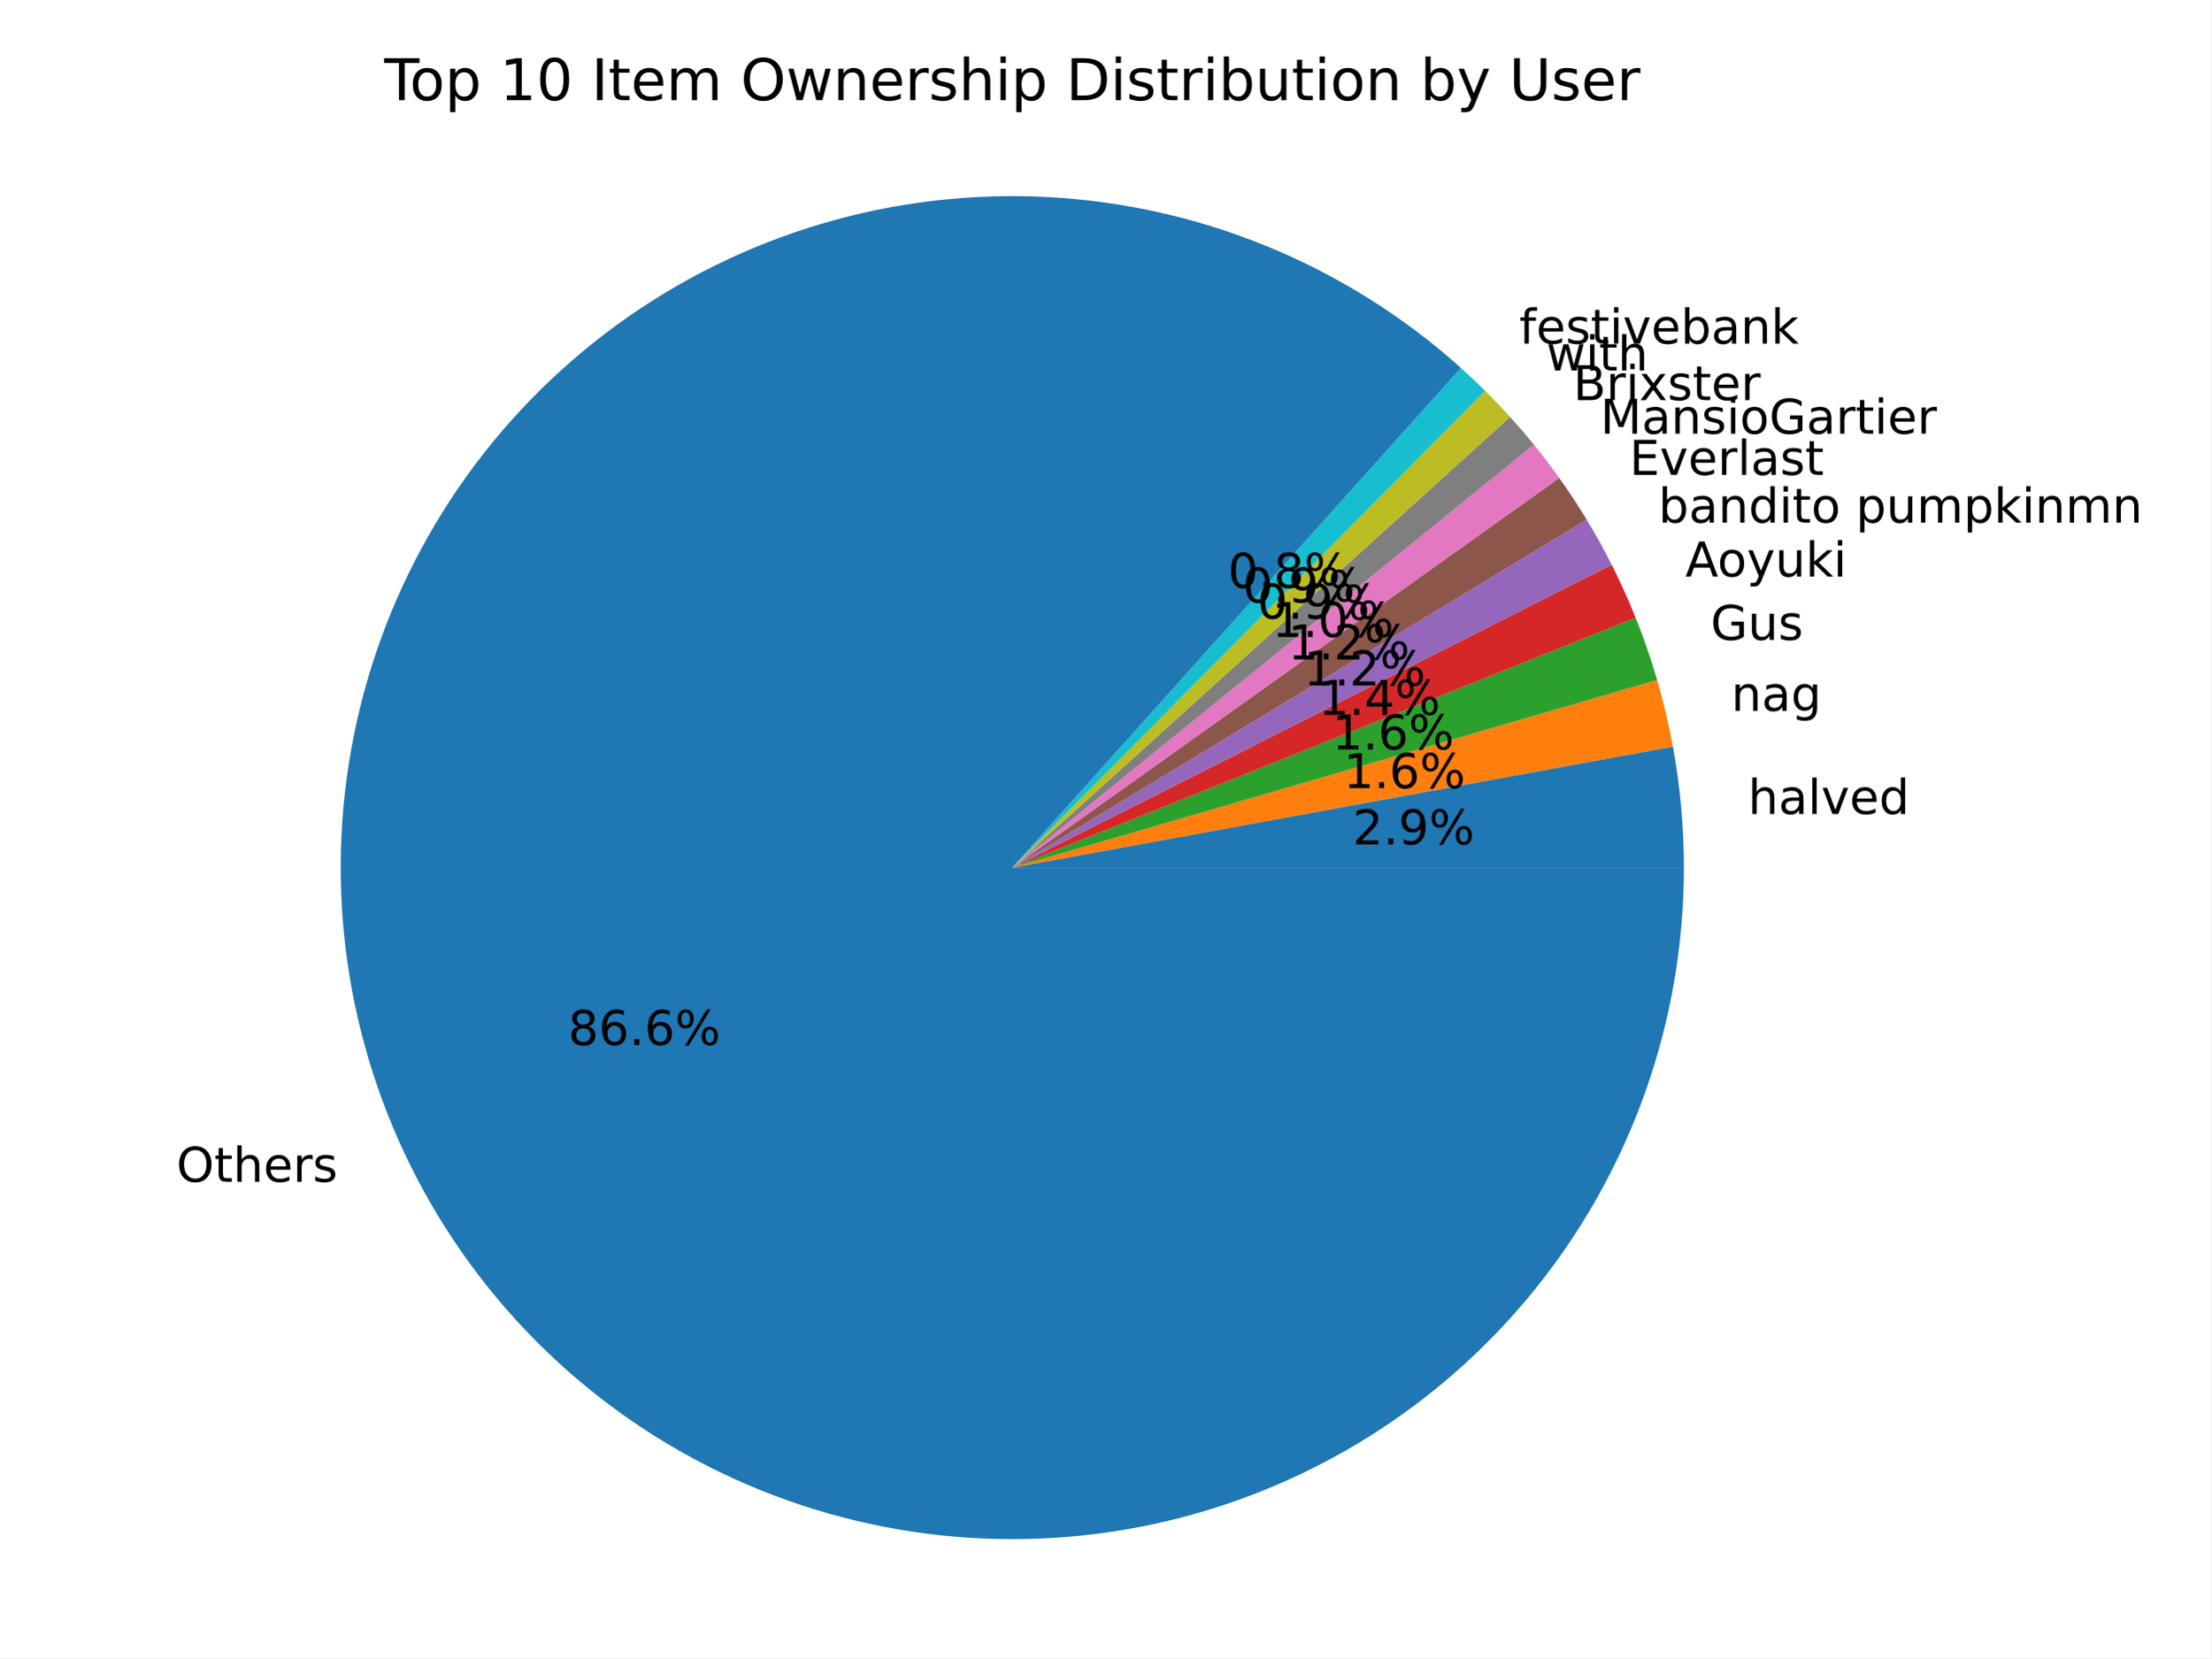
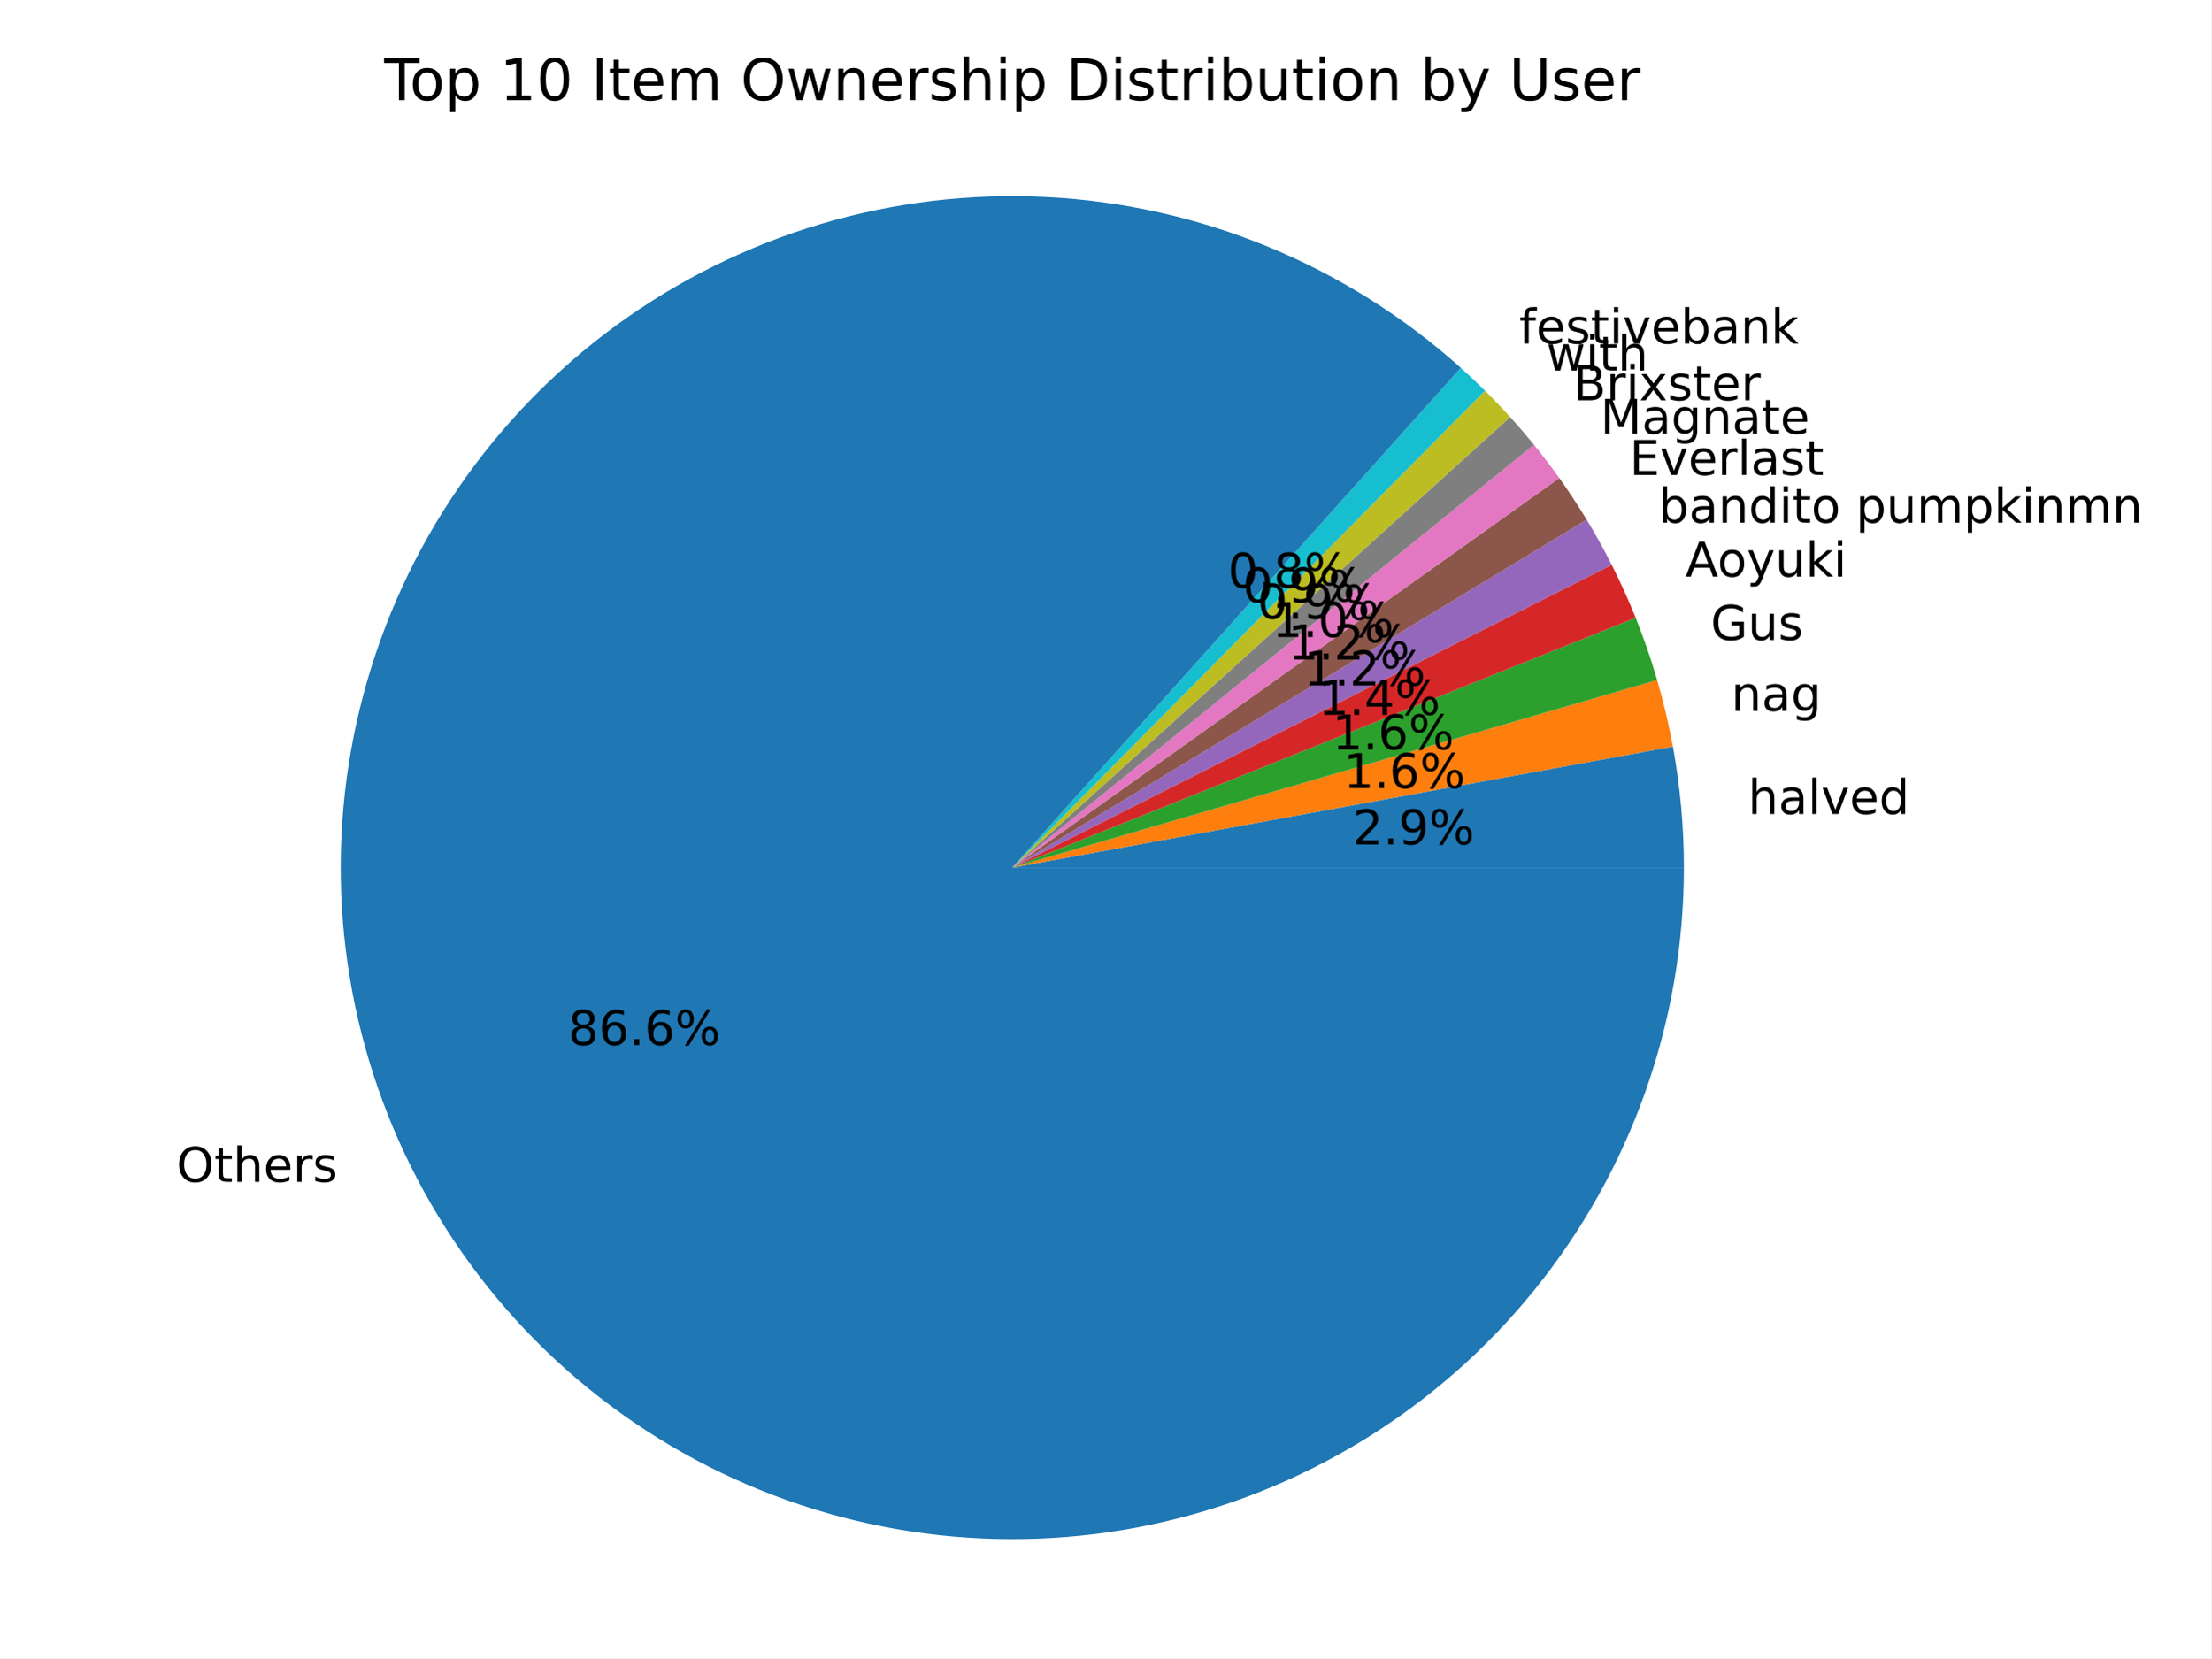
<svg xmlns="http://www.w3.org/2000/svg" xmlns:xlink="http://www.w3.org/1999/xlink" width="460.8pt" height="345.6pt" viewBox="0 0 460.8 345.6" version="1.1">
  <defs>
    <style type="text/css">*{stroke-linejoin: round; stroke-linecap: butt}</style>
  </defs>
  <g id="figure_1">
    <g id="patch_1">
      <path d="M 0 345.6  L 460.8 345.6  L 460.8 0  L 0 0  z " style="fill: #ffffff" />
    </g>
    <g id="axes_1">
      <g id="patch_2">
-         <path d="M 350.93 180.84  C 350.93 176.609 350.738 172.379 350.355 168.165  C 349.972 163.951 349.398 159.757 348.635 155.595  L 210.967 180.84  z " style="fill: #1f77b4" />
+         <path d="M 350.926 180.84  C 350.926 176.61 350.735 172.381 350.352 168.168  C 349.968 163.955 349.395 159.762 348.632 155.6  L 210.963 180.84  z " style="fill: #1f77b4" />
      </g>
      <g id="patch_3">
-         <path d="M 348.635 155.595  C 348.206 153.257 347.718 150.931 347.171 148.618  C 346.623 146.305 346.017 144.006 345.353 141.724  L 210.967 180.84  z " style="fill: #ff7f0e" />
+         <path d="M 348.632 155.6  C 348.203 153.263 347.715 150.938 347.169 148.625  C 346.622 146.313 346.016 144.015 345.352 141.733  L 210.963 180.84  z " style="fill: #ff7f0e" />
      </g>
      <g id="patch_4">
-         <path d="M 345.353 141.724  C 344.713 139.526 344.02 137.344 343.273 135.179  C 342.526 133.015 341.726 130.869 340.874 128.744  L 210.967 180.84  z " style="fill: #2ca02c" />
+         <path d="M 345.352 141.733  C 344.712 139.536 344.019 137.354 343.272 135.19  C 342.526 133.026 341.726 130.881 340.875 128.756  L 210.963 180.84  z " style="fill: #2ca02c" />
      </g>
      <g id="patch_5">
-         <path d="M 340.874 128.744  C 340.122 126.87 339.33 125.012 338.498 123.171  C 337.665 121.331 336.794 119.509 335.882 117.707  L 210.967 180.84  z " style="fill: #d62728" />
+         <path d="M 340.875 128.756  C 340.123 126.882 339.331 125.024 338.499 123.184  C 337.668 121.344 336.796 119.523 335.886 117.72  L 210.963 180.84  z " style="fill: #d62728" />
      </g>
      <g id="patch_6">
-         <path d="M 335.882 117.707  C 335.074 116.106 334.234 114.521 333.364 112.953  C 332.494 111.385 331.594 109.833 330.665 108.3  L 210.967 180.84  z " style="fill: #9467bd" />
+         <path d="M 335.886 117.72  C 335.077 116.12 334.238 114.536 333.368 112.968  C 332.499 111.4 331.6 109.849 330.67 108.315  L 210.963 180.84  z " style="fill: #9467bd" />
      </g>
      <g id="patch_7">
-         <path d="M 330.665 108.3  C 329.767 106.818 328.842 105.353 327.89 103.906  C 326.937 102.459 325.958 101.03 324.953 99.619  L 210.967 180.84  z " style="fill: #8c564b" />
+         <path d="M 330.67 108.315  C 329.773 106.834 328.848 105.369 327.896 103.922  C 326.945 102.475 325.966 101.046 324.961 99.635  L 210.963 180.84  z " style="fill: #8c564b" />
      </g>
      <g id="patch_8">
-         <path d="M 324.953 99.619  C 324.109 98.435 323.247 97.264 322.367 96.107  C 321.487 94.95 320.589 93.806 319.673 92.677  L 210.967 180.84  z " style="fill: #e377c2" />
+         <path d="M 324.961 99.635  C 324.118 98.452 323.256 97.281 322.376 96.124  C 321.497 94.967 320.599 93.824 319.684 92.695  L 210.963 180.84  z " style="fill: #e377c2" />
      </g>
      <g id="patch_9">
-         <path d="M 319.673 92.677  C 318.873 91.69 318.059 90.714 317.231 89.749  C 316.404 88.784 315.564 87.83 314.711 86.888  L 210.967 180.84  z " style="fill: #7f7f7f" />
+         <path d="M 319.684 92.695  C 318.883 91.708 318.07 90.732 317.243 89.767  C 316.416 88.802 315.576 87.848 314.723 86.906  L 210.963 180.84  z " style="fill: #7f7f7f" />
      </g>
      <g id="patch_10">
-         <path d="M 314.711 86.888  C 313.869 85.959 313.015 85.041 312.149 84.135  C 311.283 83.229 310.405 82.334 309.515 81.452  L 210.967 180.84  z " style="fill: #bcbd22" />
+         <path d="M 314.723 86.906  C 313.876 85.971 313.017 85.047 312.145 84.134  C 311.273 83.222 310.389 82.322 309.492 81.433  L 210.963 180.84  z " style="fill: #bcbd22" />
      </g>
      <g id="patch_11">
-         <path d="M 309.515 81.452  C 308.693 80.636 307.86 79.831 307.018 79.037  C 306.176 78.242 305.324 77.458 304.463 76.685  L 210.967 180.84  z " style="fill: #17becf" />
+         <path d="M 309.492 81.433  C 308.67 80.618 307.838 79.814 306.996 79.02  C 306.154 78.225 305.302 77.442 304.441 76.668  L 210.963 180.84  z " style="fill: #17becf" />
      </g>
      <g id="patch_12">
-         <path d="M 304.463 76.685  C 292.621 66.055 279.054 57.523 264.344 51.454  C 249.635 45.386 233.998 41.87 218.106 41.059  C 202.215 40.247 186.301 42.151 171.049 46.689  C 155.798 51.227 141.432 58.333 128.569 67.701  C 115.707 77.068 104.535 88.561 95.536 101.684  C 86.537 114.807 79.842 129.369 75.738 144.743  C 71.634 160.117 70.182 176.079 71.444 191.941  C 72.706 207.803 76.664 223.334 83.147 237.865  C 89.63 252.397 98.544 265.717 109.504 277.252  C 120.465 288.787 133.313 298.369 147.495 305.585  C 161.677 312.801 176.986 317.545 192.763 319.615  C 208.54 321.684 224.555 321.048 240.119 317.734  C 255.682 314.42 270.566 308.476 284.131 300.158  C 297.696 291.84 309.744 281.269 319.755 268.901  C 329.767 256.533 337.596 242.548 342.907 227.548  C 348.217 212.548 350.93 196.752 350.93 180.84  L 210.967 180.84  z " style="fill: #1f77b4" />
+         <path d="M 304.441 76.668  C 292.598 66.042 279.029 57.512 264.319 51.446  C 249.609 45.38 233.972 41.867 218.081 41.057  C 202.19 40.248 186.277 42.155 171.026 46.695  C 155.776 51.235 141.411 58.343 128.551 67.711  C 115.69 77.08 104.52 88.574 95.523 101.698  C 86.526 114.822 79.832 129.384 75.73 144.758  C 71.628 160.131 70.177 176.093 71.441 191.954  C 72.704 207.816 76.664 223.346 83.148 237.876  C 89.632 252.407 98.547 265.726 109.508 277.26  C 120.469 288.793 133.318 298.374 147.5 305.589  C 161.682 312.804 176.991 317.547 192.767 319.616  C 208.544 321.684 224.558 321.048 240.121 317.733  C 255.683 314.418 270.567 308.474 284.131 300.155  C 297.696 291.837 309.743 281.267 319.753 268.899  C 329.764 256.531 337.593 242.546 342.903 227.547  C 348.213 212.547 350.926 196.752 350.926 180.84  L 210.963 180.84  z " style="fill: #1f77b4" />
      </g>
      <g id="matplotlib.axis_1" />
      <g id="matplotlib.axis_2" />
      <g id="text_1">
-         <g transform="translate(364.294 169.6571) scale(0.1 -0.1)">
+         <g transform="translate(364.2904 169.6604) scale(0.1 -0.1)">
          <defs>
            <path id="DejaVuSans-68" d="M 3513 2113  L 3513 0  L 2938 0  L 2938 2094  Q 2938 2591 2744 2837  Q 2550 3084 2163 3084  Q 1697 3084 1428 2787  Q 1159 2491 1159 1978  L 1159 0  L 581 0  L 581 4863  L 1159 4863  L 1159 2956  Q 1366 3272 1645 3428  Q 1925 3584 2291 3584  Q 2894 3584 3203 3211  Q 3513 2838 3513 2113  z " transform="scale(0.015625)" />
            <path id="DejaVuSans-61" d="M 2194 1759  Q 1497 1759 1228 1600  Q 959 1441 959 1056  Q 959 750 1161 570  Q 1363 391 1709 391  Q 2188 391 2477 730  Q 2766 1069 2766 1631  L 2766 1759  L 2194 1759  z M 3341 1997  L 3341 0  L 2766 0  L 2766 531  Q 2569 213 2275 61  Q 1981 -91 1556 -91  Q 1019 -91 701 211  Q 384 513 384 1019  Q 384 1609 779 1909  Q 1175 2209 1959 2209  L 2766 2209  L 2766 2266  Q 2766 2663 2505 2880  Q 2244 3097 1772 3097  Q 1472 3097 1187 3025  Q 903 2953 641 2809  L 641 3341  Q 956 3463 1253 3523  Q 1550 3584 1831 3584  Q 2591 3584 2966 3190  Q 3341 2797 3341 1997  z " transform="scale(0.015625)" />
            <path id="DejaVuSans-6c" d="M 603 4863  L 1178 4863  L 1178 0  L 603 0  L 603 4863  z " transform="scale(0.015625)" />
            <path id="DejaVuSans-76" d="M 191 3500  L 800 3500  L 1894 563  L 2988 3500  L 3597 3500  L 2284 0  L 1503 0  L 191 3500  z " transform="scale(0.015625)" />
            <path id="DejaVuSans-65" d="M 3597 1894  L 3597 1613  L 953 1613  Q 991 1019 1311 708  Q 1631 397 2203 397  Q 2534 397 2845 478  Q 3156 559 3463 722  L 3463 178  Q 3153 47 2828 -22  Q 2503 -91 2169 -91  Q 1331 -91 842 396  Q 353 884 353 1716  Q 353 2575 817 3079  Q 1281 3584 2069 3584  Q 2775 3584 3186 3129  Q 3597 2675 3597 1894  z M 3022 2063  Q 3016 2534 2758 2815  Q 2500 3097 2075 3097  Q 1594 3097 1305 2825  Q 1016 2553 972 2059  L 3022 2063  z " transform="scale(0.015625)" />
            <path id="DejaVuSans-64" d="M 2906 2969  L 2906 4863  L 3481 4863  L 3481 0  L 2906 0  L 2906 525  Q 2725 213 2448 61  Q 2172 -91 1784 -91  Q 1150 -91 751 415  Q 353 922 353 1747  Q 353 2572 751 3078  Q 1150 3584 1784 3584  Q 2172 3584 2448 3432  Q 2725 3281 2906 2969  z M 947 1747  Q 947 1113 1208 752  Q 1469 391 1925 391  Q 2381 391 2643 752  Q 2906 1113 2906 1747  Q 2906 2381 2643 2742  Q 2381 3103 1925 3103  Q 1469 3103 1208 2742  Q 947 2381 947 1747  z " transform="scale(0.015625)" />
          </defs>
          <use xlink:href="#DejaVuSans-68" />
          <use xlink:href="#DejaVuSans-61" x="63.379" />
          <use xlink:href="#DejaVuSans-6c" x="124.658" />
          <use xlink:href="#DejaVuSans-76" x="152.441" />
          <use xlink:href="#DejaVuSans-65" x="211.621" />
          <use xlink:href="#DejaVuSans-64" x="273.145" />
        </g>
      </g>
      <g id="text_2">
-         <g transform="translate(281.8974 175.9945) scale(0.1 -0.1)">
+         <g transform="translate(281.8936 175.9963) scale(0.1 -0.1)">
          <defs>
            <path id="DejaVuSans-32" d="M 1228 531  L 3431 531  L 3431 0  L 469 0  L 469 531  Q 828 903 1448 1529  Q 2069 2156 2228 2338  Q 2531 2678 2651 2914  Q 2772 3150 2772 3378  Q 2772 3750 2511 3984  Q 2250 4219 1831 4219  Q 1534 4219 1204 4116  Q 875 4013 500 3803  L 500 4441  Q 881 4594 1212 4672  Q 1544 4750 1819 4750  Q 2544 4750 2975 4387  Q 3406 4025 3406 3419  Q 3406 3131 3298 2873  Q 3191 2616 2906 2266  Q 2828 2175 2409 1742  Q 1991 1309 1228 531  z " transform="scale(0.015625)" />
            <path id="DejaVuSans-2e" d="M 684 794  L 1344 794  L 1344 0  L 684 0  L 684 794  z " transform="scale(0.015625)" />
            <path id="DejaVuSans-39" d="M 703 97  L 703 672  Q 941 559 1184 500  Q 1428 441 1663 441  Q 2288 441 2617 861  Q 2947 1281 2994 2138  Q 2813 1869 2534 1725  Q 2256 1581 1919 1581  Q 1219 1581 811 2004  Q 403 2428 403 3163  Q 403 3881 828 4315  Q 1253 4750 1959 4750  Q 2769 4750 3195 4129  Q 3622 3509 3622 2328  Q 3622 1225 3098 567  Q 2575 -91 1691 -91  Q 1453 -91 1209 -44  Q 966 3 703 97  z M 1959 2075  Q 2384 2075 2632 2365  Q 2881 2656 2881 3163  Q 2881 3666 2632 3958  Q 2384 4250 1959 4250  Q 1534 4250 1286 3958  Q 1038 3666 1038 3163  Q 1038 2656 1286 2365  Q 1534 2075 1959 2075  z " transform="scale(0.015625)" />
            <path id="DejaVuSans-25" d="M 4653 2053  Q 4381 2053 4226 1822  Q 4072 1591 4072 1178  Q 4072 772 4226 539  Q 4381 306 4653 306  Q 4919 306 5073 539  Q 5228 772 5228 1178  Q 5228 1588 5073 1820  Q 4919 2053 4653 2053  z M 4653 2450  Q 5147 2450 5437 2106  Q 5728 1763 5728 1178  Q 5728 594 5436 251  Q 5144 -91 4653 -91  Q 4153 -91 3862 251  Q 3572 594 3572 1178  Q 3572 1766 3864 2108  Q 4156 2450 4653 2450  z M 1428 4353  Q 1159 4353 1004 4120  Q 850 3888 850 3481  Q 850 3069 1003 2837  Q 1156 2606 1428 2606  Q 1700 2606 1854 2837  Q 2009 3069 2009 3481  Q 2009 3884 1853 4118  Q 1697 4353 1428 4353  z M 4250 4750  L 4750 4750  L 1831 -91  L 1331 -91  L 4250 4750  z M 1428 4750  Q 1922 4750 2215 4408  Q 2509 4066 2509 3481  Q 2509 2891 2217 2550  Q 1925 2209 1428 2209  Q 931 2209 642 2551  Q 353 2894 353 3481  Q 353 4063 643 4406  Q 934 4750 1428 4750  z " transform="scale(0.015625)" />
          </defs>
          <use xlink:href="#DejaVuSans-32" />
          <use xlink:href="#DejaVuSans-2e" x="63.623" />
          <use xlink:href="#DejaVuSans-39" x="95.41" />
          <use xlink:href="#DejaVuSans-25" x="159.033" />
        </g>
      </g>
      <g id="text_3">
-         <g transform="translate(360.791 148.1548) scale(0.1 -0.1)">
+         <g transform="translate(360.7891 148.1631) scale(0.1 -0.1)">
          <defs>
            <path id="DejaVuSans-6e" d="M 3513 2113  L 3513 0  L 2938 0  L 2938 2094  Q 2938 2591 2744 2837  Q 2550 3084 2163 3084  Q 1697 3084 1428 2787  Q 1159 2491 1159 1978  L 1159 0  L 581 0  L 581 3500  L 1159 3500  L 1159 2956  Q 1366 3272 1645 3428  Q 1925 3584 2291 3584  Q 2894 3584 3203 3211  Q 3513 2838 3513 2113  z " transform="scale(0.015625)" />
            <path id="DejaVuSans-67" d="M 2906 1791  Q 2906 2416 2648 2759  Q 2391 3103 1925 3103  Q 1463 3103 1205 2759  Q 947 2416 947 1791  Q 947 1169 1205 825  Q 1463 481 1925 481  Q 2391 481 2648 825  Q 2906 1169 2906 1791  z M 3481 434  Q 3481 -459 3084 -895  Q 2688 -1331 1869 -1331  Q 1566 -1331 1297 -1286  Q 1028 -1241 775 -1147  L 775 -588  Q 1028 -725 1275 -790  Q 1522 -856 1778 -856  Q 2344 -856 2625 -561  Q 2906 -266 2906 331  L 2906 616  Q 2728 306 2450 153  Q 2172 0 1784 0  Q 1141 0 747 490  Q 353 981 353 1791  Q 353 2603 747 3093  Q 1141 3584 1784 3584  Q 2172 3584 2450 3431  Q 2728 3278 2906 2969  L 2906 3500  L 3481 3500  L 3481 434  z " transform="scale(0.015625)" />
          </defs>
          <use xlink:href="#DejaVuSans-6e" />
          <use xlink:href="#DejaVuSans-61" x="63.379" />
          <use xlink:href="#DejaVuSans-67" x="124.658" />
        </g>
      </g>
      <g id="text_4">
-         <g transform="translate(279.9866 164.266) scale(0.1 -0.1)">
+         <g transform="translate(279.9838 164.2705) scale(0.1 -0.1)">
          <defs>
            <path id="DejaVuSans-31" d="M 794 531  L 1825 531  L 1825 4091  L 703 3866  L 703 4441  L 1819 4666  L 2450 4666  L 2450 531  L 3481 531  L 3481 0  L 794 0  L 794 531  z " transform="scale(0.015625)" />
            <path id="DejaVuSans-36" d="M 2113 2584  Q 1688 2584 1439 2293  Q 1191 2003 1191 1497  Q 1191 994 1439 701  Q 1688 409 2113 409  Q 2538 409 2786 701  Q 3034 994 3034 1497  Q 3034 2003 2786 2293  Q 2538 2584 2113 2584  z M 3366 4563  L 3366 3988  Q 3128 4100 2886 4159  Q 2644 4219 2406 4219  Q 1781 4219 1451 3797  Q 1122 3375 1075 2522  Q 1259 2794 1537 2939  Q 1816 3084 2150 3084  Q 2853 3084 3261 2657  Q 3669 2231 3669 1497  Q 3669 778 3244 343  Q 2819 -91 2113 -91  Q 1303 -91 875 529  Q 447 1150 447 2328  Q 447 3434 972 4092  Q 1497 4750 2381 4750  Q 2619 4750 2861 4703  Q 3103 4656 3366 4563  z " transform="scale(0.015625)" />
          </defs>
          <use xlink:href="#DejaVuSans-31" />
          <use xlink:href="#DejaVuSans-2e" x="63.623" />
          <use xlink:href="#DejaVuSans-36" x="95.41" />
          <use xlink:href="#DejaVuSans-25" x="159.033" />
        </g>
      </g>
      <g id="text_5">
-         <g transform="translate(356.5034 133.3728) scale(0.1 -0.1)">
+         <g transform="translate(356.5035 133.3842) scale(0.1 -0.1)">
          <defs>
            <path id="DejaVuSans-47" d="M 3809 666  L 3809 1919  L 2778 1919  L 2778 2438  L 4434 2438  L 4434 434  Q 4069 175 3628 42  Q 3188 -91 2688 -91  Q 1594 -91 976 548  Q 359 1188 359 2328  Q 359 3472 976 4111  Q 1594 4750 2688 4750  Q 3144 4750 3555 4637  Q 3966 4525 4313 4306  L 4313 3634  Q 3963 3931 3569 4081  Q 3175 4231 2741 4231  Q 1884 4231 1454 3753  Q 1025 3275 1025 2328  Q 1025 1384 1454 906  Q 1884 428 2741 428  Q 3075 428 3337 486  Q 3600 544 3809 666  z " transform="scale(0.015625)" />
            <path id="DejaVuSans-75" d="M 544 1381  L 544 3500  L 1119 3500  L 1119 1403  Q 1119 906 1312 657  Q 1506 409 1894 409  Q 2359 409 2629 706  Q 2900 1003 2900 1516  L 2900 3500  L 3475 3500  L 3475 0  L 2900 0  L 2900 538  Q 2691 219 2414 64  Q 2138 -91 1772 -91  Q 1169 -91 856 284  Q 544 659 544 1381  z M 1991 3584  L 1991 3584  z " transform="scale(0.015625)" />
            <path id="DejaVuSans-73" d="M 2834 3397  L 2834 2853  Q 2591 2978 2328 3040  Q 2066 3103 1784 3103  Q 1356 3103 1142 2972  Q 928 2841 928 2578  Q 928 2378 1081 2264  Q 1234 2150 1697 2047  L 1894 2003  Q 2506 1872 2764 1633  Q 3022 1394 3022 966  Q 3022 478 2636 193  Q 2250 -91 1575 -91  Q 1294 -91 989 -36  Q 684 19 347 128  L 347 722  Q 666 556 975 473  Q 1284 391 1588 391  Q 1994 391 2212 530  Q 2431 669 2431 922  Q 2431 1156 2273 1281  Q 2116 1406 1581 1522  L 1381 1569  Q 847 1681 609 1914  Q 372 2147 372 2553  Q 372 3047 722 3315  Q 1072 3584 1716 3584  Q 2034 3584 2315 3537  Q 2597 3491 2834 3397  z " transform="scale(0.015625)" />
          </defs>
          <use xlink:href="#DejaVuSans-47" />
          <use xlink:href="#DejaVuSans-75" x="77.49" />
          <use xlink:href="#DejaVuSans-73" x="140.869" />
        </g>
      </g>
      <g id="text_6">
-         <g transform="translate(277.6479 156.203) scale(0.1 -0.1)">
+         <g transform="translate(277.6462 156.2093) scale(0.1 -0.1)">
          <use xlink:href="#DejaVuSans-31" />
          <use xlink:href="#DejaVuSans-2e" x="63.623" />
          <use xlink:href="#DejaVuSans-36" x="95.41" />
          <use xlink:href="#DejaVuSans-25" x="159.033" />
        </g>
      </g>
      <g id="text_7">
-         <g transform="translate(351.2507 120.164) scale(0.1 -0.1)">
+         <g transform="translate(351.2532 120.1781) scale(0.1 -0.1)">
          <defs>
            <path id="DejaVuSans-41" d="M 2188 4044  L 1331 1722  L 3047 1722  L 2188 4044  z M 1831 4666  L 2547 4666  L 4325 0  L 3669 0  L 3244 1197  L 1141 1197  L 716 0  L 50 0  L 1831 4666  z " transform="scale(0.015625)" />
            <path id="DejaVuSans-6f" d="M 1959 3097  Q 1497 3097 1228 2736  Q 959 2375 959 1747  Q 959 1119 1226 758  Q 1494 397 1959 397  Q 2419 397 2687 759  Q 2956 1122 2956 1747  Q 2956 2369 2687 2733  Q 2419 3097 1959 3097  z M 1959 3584  Q 2709 3584 3137 3096  Q 3566 2609 3566 1747  Q 3566 888 3137 398  Q 2709 -91 1959 -91  Q 1206 -91 779 398  Q 353 888 353 1747  Q 353 2609 779 3096  Q 1206 3584 1959 3584  z " transform="scale(0.015625)" />
            <path id="DejaVuSans-79" d="M 2059 -325  Q 1816 -950 1584 -1140  Q 1353 -1331 966 -1331  L 506 -1331  L 506 -850  L 844 -850  Q 1081 -850 1212 -737  Q 1344 -625 1503 -206  L 1606 56  L 191 3500  L 800 3500  L 1894 763  L 2988 3500  L 3597 3500  L 2059 -325  z " transform="scale(0.015625)" />
            <path id="DejaVuSans-6b" d="M 581 4863  L 1159 4863  L 1159 1991  L 2875 3500  L 3609 3500  L 1753 1863  L 3688 0  L 2938 0  L 1159 1709  L 1159 0  L 581 0  L 581 4863  z " transform="scale(0.015625)" />
            <path id="DejaVuSans-69" d="M 603 3500  L 1178 3500  L 1178 0  L 603 0  L 603 3500  z M 603 4863  L 1178 4863  L 1178 4134  L 603 4134  L 603 4863  z " transform="scale(0.015625)" />
          </defs>
          <use xlink:href="#DejaVuSans-41" />
          <use xlink:href="#DejaVuSans-6f" x="66.658" />
          <use xlink:href="#DejaVuSans-79" x="127.84" />
          <use xlink:href="#DejaVuSans-75" x="187.02" />
          <use xlink:href="#DejaVuSans-6b" x="250.398" />
          <use xlink:href="#DejaVuSans-69" x="308.309" />
        </g>
      </g>
      <g id="text_8">
-         <g transform="translate(274.7828 148.9982) scale(0.1 -0.1)">
+         <g transform="translate(274.7824 149.006) scale(0.1 -0.1)">
          <defs>
            <path id="DejaVuSans-34" d="M 2419 4116  L 825 1625  L 2419 1625  L 2419 4116  z M 2253 4666  L 3047 4666  L 3047 1625  L 3713 1625  L 3713 1100  L 3047 1100  L 3047 0  L 2419 0  L 2419 1100  L 313 1100  L 313 1709  L 2253 4666  z " transform="scale(0.015625)" />
          </defs>
          <use xlink:href="#DejaVuSans-31" />
          <use xlink:href="#DejaVuSans-2e" x="63.623" />
          <use xlink:href="#DejaVuSans-34" x="95.41" />
          <use xlink:href="#DejaVuSans-25" x="159.033" />
        </g>
      </g>
      <g id="text_9">
-         <g transform="translate(345.6039 108.9236) scale(0.1 -0.1)">
+         <g transform="translate(345.609 108.9398) scale(0.1 -0.1)">
          <defs>
            <path id="DejaVuSans-62" d="M 3116 1747  Q 3116 2381 2855 2742  Q 2594 3103 2138 3103  Q 1681 3103 1420 2742  Q 1159 2381 1159 1747  Q 1159 1113 1420 752  Q 1681 391 2138 391  Q 2594 391 2855 752  Q 3116 1113 3116 1747  z M 1159 2969  Q 1341 3281 1617 3432  Q 1894 3584 2278 3584  Q 2916 3584 3314 3078  Q 3713 2572 3713 1747  Q 3713 922 3314 415  Q 2916 -91 2278 -91  Q 1894 -91 1617 61  Q 1341 213 1159 525  L 1159 0  L 581 0  L 581 4863  L 1159 4863  L 1159 2969  z " transform="scale(0.015625)" />
            <path id="DejaVuSans-74" d="M 1172 4494  L 1172 3500  L 2356 3500  L 2356 3053  L 1172 3053  L 1172 1153  Q 1172 725 1289 603  Q 1406 481 1766 481  L 2356 481  L 2356 0  L 1766 0  Q 1100 0 847 248  Q 594 497 594 1153  L 594 3053  L 172 3053  L 172 3500  L 594 3500  L 594 4494  L 1172 4494  z " transform="scale(0.015625)" />
            <path id="DejaVuSans-20" transform="scale(0.015625)" />
            <path id="DejaVuSans-70" d="M 1159 525  L 1159 -1331  L 581 -1331  L 581 3500  L 1159 3500  L 1159 2969  Q 1341 3281 1617 3432  Q 1894 3584 2278 3584  Q 2916 3584 3314 3078  Q 3713 2572 3713 1747  Q 3713 922 3314 415  Q 2916 -91 2278 -91  Q 1894 -91 1617 61  Q 1341 213 1159 525  z M 3116 1747  Q 3116 2381 2855 2742  Q 2594 3103 2138 3103  Q 1681 3103 1420 2742  Q 1159 2381 1159 1747  Q 1159 1113 1420 752  Q 1681 391 2138 391  Q 2594 391 2855 752  Q 3116 1113 3116 1747  z " transform="scale(0.015625)" />
            <path id="DejaVuSans-6d" d="M 3328 2828  Q 3544 3216 3844 3400  Q 4144 3584 4550 3584  Q 5097 3584 5394 3201  Q 5691 2819 5691 2113  L 5691 0  L 5113 0  L 5113 2094  Q 5113 2597 4934 2840  Q 4756 3084 4391 3084  Q 3944 3084 3684 2787  Q 3425 2491 3425 1978  L 3425 0  L 2847 0  L 2847 2094  Q 2847 2600 2669 2842  Q 2491 3084 2119 3084  Q 1678 3084 1418 2786  Q 1159 2488 1159 1978  L 1159 0  L 581 0  L 581 3500  L 1159 3500  L 1159 2956  Q 1356 3278 1631 3431  Q 1906 3584 2284 3584  Q 2666 3584 2933 3390  Q 3200 3197 3328 2828  z " transform="scale(0.015625)" />
          </defs>
          <use xlink:href="#DejaVuSans-62" />
          <use xlink:href="#DejaVuSans-61" x="63.477" />
          <use xlink:href="#DejaVuSans-6e" x="124.756" />
          <use xlink:href="#DejaVuSans-64" x="188.135" />
          <use xlink:href="#DejaVuSans-69" x="251.611" />
          <use xlink:href="#DejaVuSans-74" x="279.395" />
          <use xlink:href="#DejaVuSans-6f" x="318.604" />
          <use xlink:href="#DejaVuSans-20" x="379.785" />
          <use xlink:href="#DejaVuSans-70" x="411.572" />
          <use xlink:href="#DejaVuSans-75" x="475.049" />
          <use xlink:href="#DejaVuSans-6d" x="538.428" />
          <use xlink:href="#DejaVuSans-70" x="635.84" />
          <use xlink:href="#DejaVuSans-6b" x="699.316" />
          <use xlink:href="#DejaVuSans-69" x="757.227" />
          <use xlink:href="#DejaVuSans-6e" x="785.01" />
          <use xlink:href="#DejaVuSans-6d" x="848.389" />
          <use xlink:href="#DejaVuSans-6e" x="945.801" />
        </g>
      </g>
      <g id="text_10">
-         <g transform="translate(271.7028 142.8671) scale(0.1 -0.1)">
+         <g transform="translate(271.7038 142.876) scale(0.1 -0.1)">
          <use xlink:href="#DejaVuSans-31" />
          <use xlink:href="#DejaVuSans-2e" x="63.623" />
          <use xlink:href="#DejaVuSans-32" x="95.41" />
          <use xlink:href="#DejaVuSans-25" x="159.033" />
        </g>
      </g>
      <g id="text_11">
-         <g transform="translate(339.5819 98.97209) scale(0.1 -0.1)">
+         <g transform="translate(339.5897 98.98987) scale(0.1 -0.1)">
          <defs>
            <path id="DejaVuSans-45" d="M 628 4666  L 3578 4666  L 3578 4134  L 1259 4134  L 1259 2753  L 3481 2753  L 3481 2222  L 1259 2222  L 1259 531  L 3634 531  L 3634 0  L 628 0  L 628 4666  z " transform="scale(0.015625)" />
            <path id="DejaVuSans-72" d="M 2631 2963  Q 2534 3019 2420 3045  Q 2306 3072 2169 3072  Q 1681 3072 1420 2755  Q 1159 2438 1159 1844  L 1159 0  L 581 0  L 581 3500  L 1159 3500  L 1159 2956  Q 1341 3275 1631 3429  Q 1922 3584 2338 3584  Q 2397 3584 2469 3576  Q 2541 3569 2628 3553  L 2631 2963  z " transform="scale(0.015625)" />
          </defs>
          <use xlink:href="#DejaVuSans-45" />
          <use xlink:href="#DejaVuSans-76" x="63.184" />
          <use xlink:href="#DejaVuSans-65" x="122.363" />
          <use xlink:href="#DejaVuSans-72" x="183.887" />
          <use xlink:href="#DejaVuSans-6c" x="225" />
          <use xlink:href="#DejaVuSans-61" x="252.783" />
          <use xlink:href="#DejaVuSans-73" x="314.062" />
          <use xlink:href="#DejaVuSans-74" x="366.162" />
        </g>
      </g>
      <g id="text_12">
-         <g transform="translate(268.418 137.439) scale(0.1 -0.1)">
+         <g transform="translate(268.4205 137.4487) scale(0.1 -0.1)">
          <use xlink:href="#DejaVuSans-31" />
          <use xlink:href="#DejaVuSans-2e" x="63.623" />
          <use xlink:href="#DejaVuSans-32" x="95.41" />
          <use xlink:href="#DejaVuSans-25" x="159.033" />
        </g>
      </g>
      <g id="text_13">
-         <g transform="translate(333.5073 90.39285) scale(0.1 -0.1)">
+         <g transform="translate(333.5178 90.41178) scale(0.1 -0.1)">
          <defs>
            <path id="DejaVuSans-4d" d="M 628 4666  L 1569 4666  L 2759 1491  L 3956 4666  L 4897 4666  L 4897 0  L 4281 0  L 4281 4097  L 3078 897  L 2444 897  L 1241 4097  L 1241 0  L 628 0  L 628 4666  z " transform="scale(0.015625)" />
          </defs>
          <use xlink:href="#DejaVuSans-4d" />
          <use xlink:href="#DejaVuSans-61" x="86.279" />
-           <use xlink:href="#DejaVuSans-6e" x="147.559" />
-           <use xlink:href="#DejaVuSans-73" x="210.938" />
-           <use xlink:href="#DejaVuSans-69" x="263.037" />
-           <use xlink:href="#DejaVuSans-6f" x="290.82" />
-           <use xlink:href="#DejaVuSans-47" x="352.002" />
-           <use xlink:href="#DejaVuSans-61" x="429.492" />
-           <use xlink:href="#DejaVuSans-72" x="490.771" />
-           <use xlink:href="#DejaVuSans-74" x="531.885" />
-           <use xlink:href="#DejaVuSans-69" x="571.094" />
-           <use xlink:href="#DejaVuSans-65" x="598.877" />
-           <use xlink:href="#DejaVuSans-72" x="660.4" />
+           <use xlink:href="#DejaVuSans-67" x="147.559" />
+           <use xlink:href="#DejaVuSans-6e" x="211.035" />
+           <use xlink:href="#DejaVuSans-61" x="274.414" />
+           <use xlink:href="#DejaVuSans-74" x="335.693" />
+           <use xlink:href="#DejaVuSans-65" x="374.902" />
        </g>
      </g>
      <g id="text_14">
-         <g transform="translate(265.1046 132.7595) scale(0.1 -0.1)">
+         <g transform="translate(265.1086 132.7698) scale(0.1 -0.1)">
          <defs>
            <path id="DejaVuSans-30" d="M 2034 4250  Q 1547 4250 1301 3770  Q 1056 3291 1056 2328  Q 1056 1369 1301 889  Q 1547 409 2034 409  Q 2525 409 2770 889  Q 3016 1369 3016 2328  Q 3016 3291 2770 3770  Q 2525 4250 2034 4250  z M 2034 4750  Q 2819 4750 3233 4129  Q 3647 3509 3647 2328  Q 3647 1150 3233 529  Q 2819 -91 2034 -91  Q 1250 -91 836 529  Q 422 1150 422 2328  Q 422 3509 836 4129  Q 1250 4750 2034 4750  z " transform="scale(0.015625)" />
          </defs>
          <use xlink:href="#DejaVuSans-31" />
          <use xlink:href="#DejaVuSans-2e" x="63.623" />
          <use xlink:href="#DejaVuSans-30" x="95.41" />
          <use xlink:href="#DejaVuSans-25" x="159.033" />
        </g>
      </g>
      <g id="text_15">
-         <g transform="translate(327.858 83.39918) scale(0.1 -0.1)">
+         <g transform="translate(327.871 83.41885) scale(0.1 -0.1)">
          <defs>
            <path id="DejaVuSans-42" d="M 1259 2228  L 1259 519  L 2272 519  Q 2781 519 3026 730  Q 3272 941 3272 1375  Q 3272 1813 3026 2020  Q 2781 2228 2272 2228  L 1259 2228  z M 1259 4147  L 1259 2741  L 2194 2741  Q 2656 2741 2882 2914  Q 3109 3088 3109 3444  Q 3109 3797 2882 3972  Q 2656 4147 2194 4147  L 1259 4147  z M 628 4666  L 2241 4666  Q 2963 4666 3353 4366  Q 3744 4066 3744 3513  Q 3744 3084 3544 2831  Q 3344 2578 2956 2516  Q 3422 2416 3680 2098  Q 3938 1781 3938 1306  Q 3938 681 3513 340  Q 3088 0 2303 0  L 628 0  L 628 4666  z " transform="scale(0.015625)" />
            <path id="DejaVuSans-78" d="M 3513 3500  L 2247 1797  L 3578 0  L 2900 0  L 1881 1375  L 863 0  L 184 0  L 1544 1831  L 300 3500  L 978 3500  L 1906 2253  L 2834 3500  L 3513 3500  z " transform="scale(0.015625)" />
          </defs>
          <use xlink:href="#DejaVuSans-42" />
          <use xlink:href="#DejaVuSans-72" x="68.604" />
          <use xlink:href="#DejaVuSans-69" x="109.717" />
          <use xlink:href="#DejaVuSans-78" x="137.5" />
          <use xlink:href="#DejaVuSans-73" x="196.68" />
          <use xlink:href="#DejaVuSans-74" x="248.779" />
          <use xlink:href="#DejaVuSans-65" x="287.988" />
          <use xlink:href="#DejaVuSans-72" x="349.512" />
        </g>
      </g>
      <g id="text_16">
-         <g transform="translate(262.0232 128.9447) scale(0.1 -0.1)">
+         <g transform="translate(262.0285 128.9555) scale(0.1 -0.1)">
          <use xlink:href="#DejaVuSans-30" />
          <use xlink:href="#DejaVuSans-2e" x="63.623" />
          <use xlink:href="#DejaVuSans-39" x="95.41" />
          <use xlink:href="#DejaVuSans-25" x="159.033" />
        </g>
      </g>
      <g id="text_17">
-         <g transform="translate(322.2676 77.22384) scale(0.1 -0.1)">
+         <g transform="translate(322.2632 77.22325) scale(0.1 -0.1)">
          <defs>
            <path id="DejaVuSans-77" d="M 269 3500  L 844 3500  L 1563 769  L 2278 3500  L 2956 3500  L 3675 769  L 4391 3500  L 4966 3500  L 4050 0  L 3372 0  L 2619 2869  L 1863 0  L 1184 0  L 269 3500  z " transform="scale(0.015625)" />
          </defs>
          <use xlink:href="#DejaVuSans-77" />
          <use xlink:href="#DejaVuSans-69" x="81.787" />
          <use xlink:href="#DejaVuSans-74" x="109.57" />
          <use xlink:href="#DejaVuSans-68" x="148.779" />
        </g>
      </g>
      <g id="text_18">
-         <g transform="translate(258.9739 125.5764) scale(0.1 -0.1)">
+         <g transform="translate(258.9697 125.576) scale(0.1 -0.1)">
          <use xlink:href="#DejaVuSans-30" />
          <use xlink:href="#DejaVuSans-2e" x="63.623" />
          <use xlink:href="#DejaVuSans-39" x="95.41" />
          <use xlink:href="#DejaVuSans-25" x="159.033" />
        </g>
      </g>
      <g id="text_19">
-         <g transform="translate(316.6234 71.61585) scale(0.1 -0.1)">
+         <g transform="translate(316.5994 71.59687) scale(0.1 -0.1)">
          <defs>
            <path id="DejaVuSans-66" d="M 2375 4863  L 2375 4384  L 1825 4384  Q 1516 4384 1395 4259  Q 1275 4134 1275 3809  L 1275 3500  L 2222 3500  L 2222 3053  L 1275 3053  L 1275 0  L 697 0  L 697 3053  L 147 3053  L 147 3500  L 697 3500  L 697 3744  Q 697 4328 969 4595  Q 1241 4863 1831 4863  L 2375 4863  z " transform="scale(0.015625)" />
          </defs>
          <use xlink:href="#DejaVuSans-66" />
          <use xlink:href="#DejaVuSans-65" x="35.205" />
          <use xlink:href="#DejaVuSans-73" x="96.729" />
          <use xlink:href="#DejaVuSans-74" x="148.828" />
          <use xlink:href="#DejaVuSans-69" x="188.037" />
          <use xlink:href="#DejaVuSans-76" x="215.82" />
          <use xlink:href="#DejaVuSans-65" x="275" />
          <use xlink:href="#DejaVuSans-62" x="336.523" />
          <use xlink:href="#DejaVuSans-61" x="400" />
          <use xlink:href="#DejaVuSans-6e" x="461.279" />
          <use xlink:href="#DejaVuSans-6b" x="524.658" />
        </g>
      </g>
      <g id="text_20">
-         <g transform="translate(255.8952 122.5175) scale(0.1 -0.1)">
+         <g transform="translate(255.8804 122.5071) scale(0.1 -0.1)">
          <defs>
            <path id="DejaVuSans-38" d="M 2034 2216  Q 1584 2216 1326 1975  Q 1069 1734 1069 1313  Q 1069 891 1326 650  Q 1584 409 2034 409  Q 2484 409 2743 651  Q 3003 894 3003 1313  Q 3003 1734 2745 1975  Q 2488 2216 2034 2216  z M 1403 2484  Q 997 2584 770 2862  Q 544 3141 544 3541  Q 544 4100 942 4425  Q 1341 4750 2034 4750  Q 2731 4750 3128 4425  Q 3525 4100 3525 3541  Q 3525 3141 3298 2862  Q 3072 2584 2669 2484  Q 3125 2378 3379 2068  Q 3634 1759 3634 1313  Q 3634 634 3220 271  Q 2806 -91 2034 -91  Q 1263 -91 848 271  Q 434 634 434 1313  Q 434 1759 690 2068  Q 947 2378 1403 2484  z M 1172 3481  Q 1172 3119 1398 2916  Q 1625 2713 2034 2713  Q 2441 2713 2670 2916  Q 2900 3119 2900 3481  Q 2900 3844 2670 4047  Q 2441 4250 2034 4250  Q 1625 4250 1398 4047  Q 1172 3844 1172 3481  z " transform="scale(0.015625)" />
          </defs>
          <use xlink:href="#DejaVuSans-30" />
          <use xlink:href="#DejaVuSans-2e" x="63.623" />
          <use xlink:href="#DejaVuSans-38" x="95.41" />
          <use xlink:href="#DejaVuSans-25" x="159.033" />
        </g>
      </g>
      <g id="text_21">
-         <g transform="translate(36.76151 246.3273) scale(0.1 -0.1)">
+         <g transform="translate(36.76309 246.3395) scale(0.1 -0.1)">
          <defs>
            <path id="DejaVuSans-4f" d="M 2522 4238  Q 1834 4238 1429 3725  Q 1025 3213 1025 2328  Q 1025 1447 1429 934  Q 1834 422 2522 422  Q 3209 422 3611 934  Q 4013 1447 4013 2328  Q 4013 3213 3611 3725  Q 3209 4238 2522 4238  z M 2522 4750  Q 3503 4750 4090 4092  Q 4678 3434 4678 2328  Q 4678 1225 4090 567  Q 3503 -91 2522 -91  Q 1538 -91 948 565  Q 359 1222 359 2328  Q 359 3434 948 4092  Q 1538 4750 2522 4750  z " transform="scale(0.015625)" />
          </defs>
          <use xlink:href="#DejaVuSans-4f" />
          <use xlink:href="#DejaVuSans-74" x="78.711" />
          <use xlink:href="#DejaVuSans-68" x="117.92" />
          <use xlink:href="#DejaVuSans-65" x="181.299" />
          <use xlink:href="#DejaVuSans-72" x="242.822" />
          <use xlink:href="#DejaVuSans-73" x="283.936" />
        </g>
      </g>
      <g id="text_22">
-         <g transform="translate(118.391 217.8146) scale(0.1 -0.1)">
+         <g transform="translate(118.3901 217.8213) scale(0.1 -0.1)">
          <use xlink:href="#DejaVuSans-38" />
          <use xlink:href="#DejaVuSans-36" x="63.623" />
          <use xlink:href="#DejaVuSans-2e" x="127.246" />
          <use xlink:href="#DejaVuSans-36" x="159.033" />
          <use xlink:href="#DejaVuSans-25" x="222.656" />
        </g>
      </g>
      <g id="text_23">
-         <g transform="translate(80.07374 20.88) scale(0.12 -0.12)">
+         <g transform="translate(80.06986 20.88) scale(0.12 -0.12)">
          <defs>
            <path id="DejaVuSans-54" d="M -19 4666  L 3928 4666  L 3928 4134  L 2272 4134  L 2272 0  L 1638 0  L 1638 4134  L -19 4134  L -19 4666  z " transform="scale(0.015625)" />
            <path id="DejaVuSans-49" d="M 628 4666  L 1259 4666  L 1259 0  L 628 0  L 628 4666  z " transform="scale(0.015625)" />
            <path id="DejaVuSans-44" d="M 1259 4147  L 1259 519  L 2022 519  Q 2988 519 3436 956  Q 3884 1394 3884 2338  Q 3884 3275 3436 3711  Q 2988 4147 2022 4147  L 1259 4147  z M 628 4666  L 1925 4666  Q 3281 4666 3915 4102  Q 4550 3538 4550 2338  Q 4550 1131 3912 565  Q 3275 0 1925 0  L 628 0  L 628 4666  z " transform="scale(0.015625)" />
            <path id="DejaVuSans-55" d="M 556 4666  L 1191 4666  L 1191 1831  Q 1191 1081 1462 751  Q 1734 422 2344 422  Q 2950 422 3222 751  Q 3494 1081 3494 1831  L 3494 4666  L 4128 4666  L 4128 1753  Q 4128 841 3676 375  Q 3225 -91 2344 -91  Q 1459 -91 1007 375  Q 556 841 556 1753  L 556 4666  z " transform="scale(0.015625)" />
          </defs>
          <use xlink:href="#DejaVuSans-54" />
          <use xlink:href="#DejaVuSans-6f" x="44.084" />
          <use xlink:href="#DejaVuSans-70" x="105.266" />
          <use xlink:href="#DejaVuSans-20" x="168.742" />
          <use xlink:href="#DejaVuSans-31" x="200.529" />
          <use xlink:href="#DejaVuSans-30" x="264.152" />
          <use xlink:href="#DejaVuSans-20" x="327.775" />
          <use xlink:href="#DejaVuSans-49" x="359.562" />
          <use xlink:href="#DejaVuSans-74" x="389.055" />
          <use xlink:href="#DejaVuSans-65" x="428.264" />
          <use xlink:href="#DejaVuSans-6d" x="489.787" />
          <use xlink:href="#DejaVuSans-20" x="587.199" />
          <use xlink:href="#DejaVuSans-4f" x="618.986" />
          <use xlink:href="#DejaVuSans-77" x="697.697" />
          <use xlink:href="#DejaVuSans-6e" x="779.484" />
          <use xlink:href="#DejaVuSans-65" x="842.863" />
          <use xlink:href="#DejaVuSans-72" x="904.387" />
          <use xlink:href="#DejaVuSans-73" x="945.5" />
          <use xlink:href="#DejaVuSans-68" x="997.6" />
          <use xlink:href="#DejaVuSans-69" x="1060.979" />
          <use xlink:href="#DejaVuSans-70" x="1088.762" />
          <use xlink:href="#DejaVuSans-20" x="1152.238" />
          <use xlink:href="#DejaVuSans-44" x="1184.025" />
          <use xlink:href="#DejaVuSans-69" x="1261.027" />
          <use xlink:href="#DejaVuSans-73" x="1288.811" />
          <use xlink:href="#DejaVuSans-74" x="1340.91" />
          <use xlink:href="#DejaVuSans-72" x="1380.119" />
          <use xlink:href="#DejaVuSans-69" x="1421.232" />
          <use xlink:href="#DejaVuSans-62" x="1449.016" />
          <use xlink:href="#DejaVuSans-75" x="1512.492" />
          <use xlink:href="#DejaVuSans-74" x="1575.871" />
          <use xlink:href="#DejaVuSans-69" x="1615.08" />
          <use xlink:href="#DejaVuSans-6f" x="1642.863" />
          <use xlink:href="#DejaVuSans-6e" x="1704.045" />
          <use xlink:href="#DejaVuSans-20" x="1767.424" />
          <use xlink:href="#DejaVuSans-62" x="1799.211" />
          <use xlink:href="#DejaVuSans-79" x="1862.688" />
          <use xlink:href="#DejaVuSans-20" x="1921.867" />
          <use xlink:href="#DejaVuSans-55" x="1953.654" />
          <use xlink:href="#DejaVuSans-73" x="2026.848" />
          <use xlink:href="#DejaVuSans-65" x="2078.947" />
          <use xlink:href="#DejaVuSans-72" x="2140.471" />
        </g>
      </g>
    </g>
  </g>
</svg>
